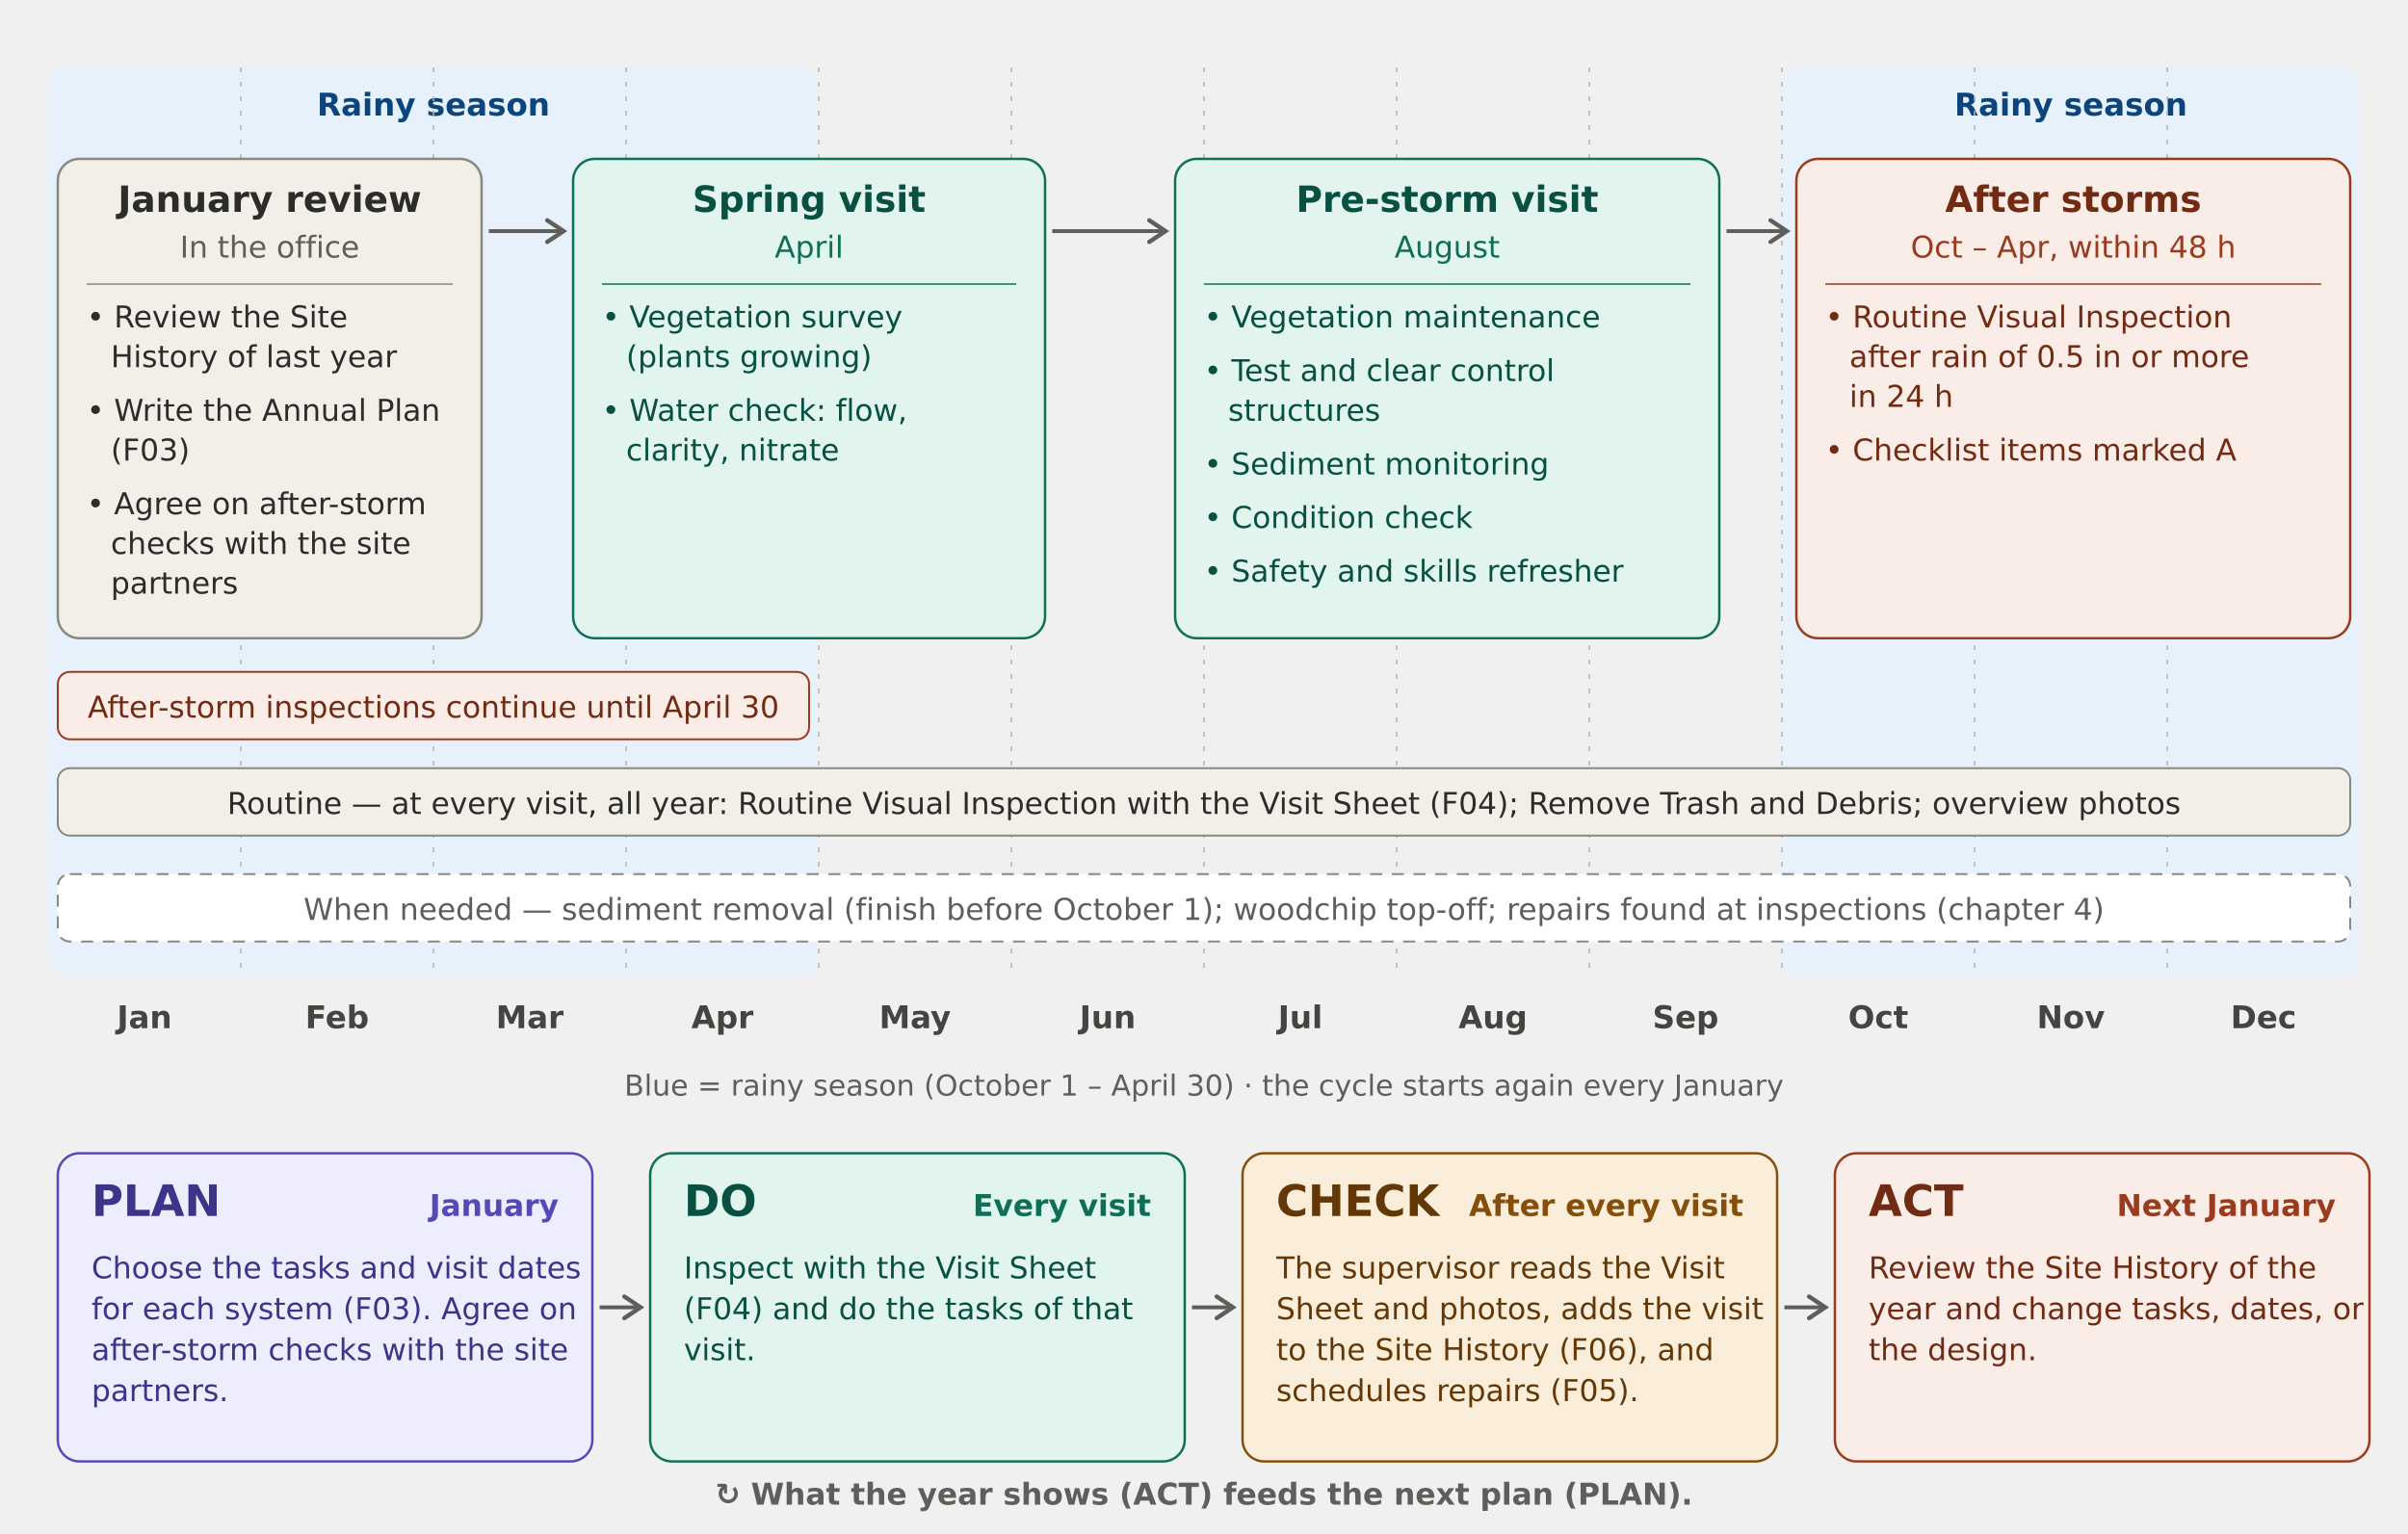
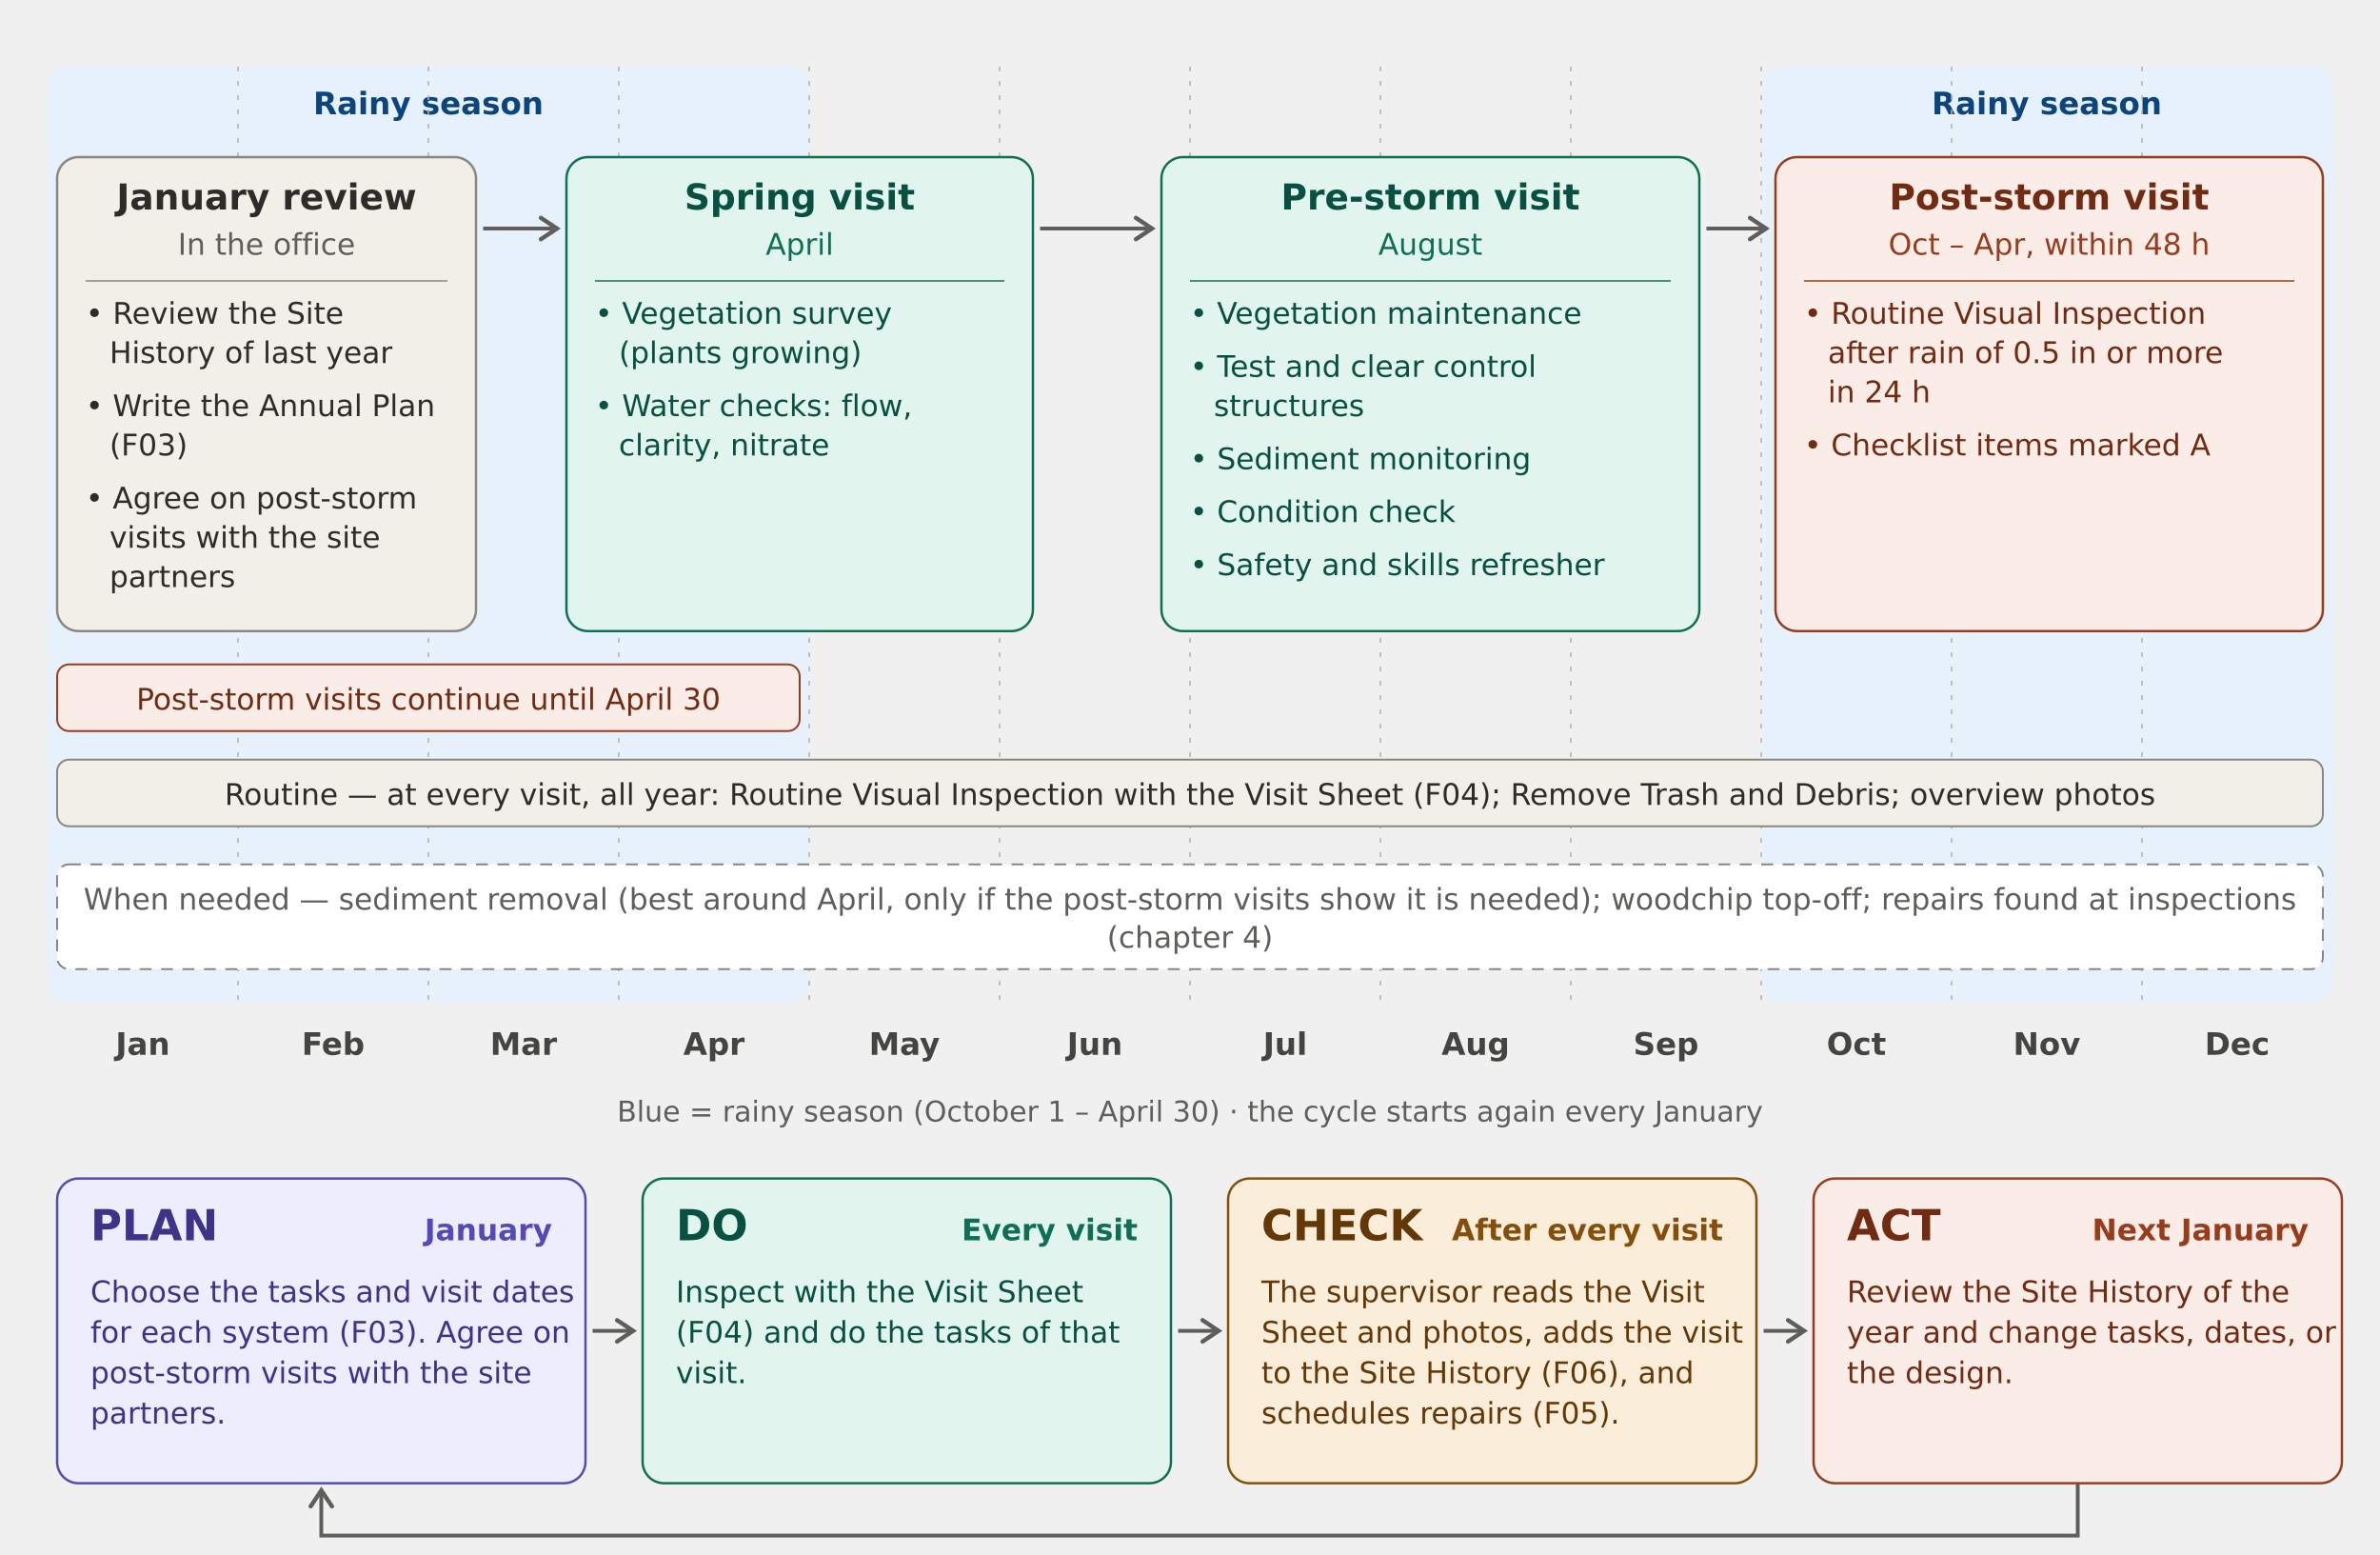
- <svg xmlns="http://www.w3.org/2000/svg" viewBox="0 0 1000 637" width="1000" height="637">
+ <svg xmlns="http://www.w3.org/2000/svg" viewBox="0 0 1000 653" width="1000" height="653">
  <defs>
    <marker id="ar" viewBox="0 0 10 10" refX="8" refY="5" markerWidth="7" markerHeight="7" orient="auto">
      <path d="M2 1L8 5L2 9" fill="none" stroke="#5F5E5A" stroke-width="1.6" stroke-linecap="round" />
    </marker>
  </defs>
-   <rect x="20" y="28" width="320.0" height="377.1" rx="8" fill="#E6F1FB" />
-   <rect x="740.0" y="28" width="240.0" height="377.1" rx="8" fill="#E6F1FB" />
+   <rect x="20" y="28" width="320.0" height="393.1" rx="8" fill="#E6F1FB" />
+   <rect x="740.0" y="28" width="240.0" height="393.1" rx="8" fill="#E6F1FB" />
  <text x="180.0" y="48.0" font-family="Public Sans, DejaVu Sans, Arial, sans-serif" font-size="13" font-weight="600" fill="#0C447C" text-anchor="middle">Rainy season</text>
  <text x="860.0" y="48.0" font-family="Public Sans, DejaVu Sans, Arial, sans-serif" font-size="13" font-weight="600" fill="#0C447C" text-anchor="middle">Rainy season</text>
-   <line x1="100.0" y1="28" x2="100.0" y2="405.1" stroke="#B4B2A9" stroke-width="0.6" stroke-dasharray="2 4" />
-   <line x1="180.0" y1="28" x2="180.0" y2="405.1" stroke="#B4B2A9" stroke-width="0.6" stroke-dasharray="2 4" />
-   <line x1="260.0" y1="28" x2="260.0" y2="405.1" stroke="#B4B2A9" stroke-width="0.6" stroke-dasharray="2 4" />
-   <line x1="340.0" y1="28" x2="340.0" y2="405.1" stroke="#B4B2A9" stroke-width="0.6" stroke-dasharray="2 4" />
-   <line x1="420.0" y1="28" x2="420.0" y2="405.1" stroke="#B4B2A9" stroke-width="0.6" stroke-dasharray="2 4" />
-   <line x1="500.0" y1="28" x2="500.0" y2="405.1" stroke="#B4B2A9" stroke-width="0.6" stroke-dasharray="2 4" />
-   <line x1="580.0" y1="28" x2="580.0" y2="405.1" stroke="#B4B2A9" stroke-width="0.6" stroke-dasharray="2 4" />
-   <line x1="660.0" y1="28" x2="660.0" y2="405.1" stroke="#B4B2A9" stroke-width="0.6" stroke-dasharray="2 4" />
-   <line x1="740.0" y1="28" x2="740.0" y2="405.1" stroke="#B4B2A9" stroke-width="0.6" stroke-dasharray="2 4" />
-   <line x1="820.0" y1="28" x2="820.0" y2="405.1" stroke="#B4B2A9" stroke-width="0.6" stroke-dasharray="2 4" />
-   <line x1="900.0" y1="28" x2="900.0" y2="405.1" stroke="#B4B2A9" stroke-width="0.6" stroke-dasharray="2 4" />
+   <line x1="100.0" y1="28" x2="100.0" y2="421.1" stroke="#B4B2A9" stroke-width="0.6" stroke-dasharray="2 4" />
+   <line x1="180.0" y1="28" x2="180.0" y2="421.1" stroke="#B4B2A9" stroke-width="0.6" stroke-dasharray="2 4" />
+   <line x1="260.0" y1="28" x2="260.0" y2="421.1" stroke="#B4B2A9" stroke-width="0.6" stroke-dasharray="2 4" />
+   <line x1="340.0" y1="28" x2="340.0" y2="421.1" stroke="#B4B2A9" stroke-width="0.6" stroke-dasharray="2 4" />
+   <line x1="420.0" y1="28" x2="420.0" y2="421.1" stroke="#B4B2A9" stroke-width="0.6" stroke-dasharray="2 4" />
+   <line x1="500.0" y1="28" x2="500.0" y2="421.1" stroke="#B4B2A9" stroke-width="0.6" stroke-dasharray="2 4" />
+   <line x1="580.0" y1="28" x2="580.0" y2="421.1" stroke="#B4B2A9" stroke-width="0.6" stroke-dasharray="2 4" />
+   <line x1="660.0" y1="28" x2="660.0" y2="421.1" stroke="#B4B2A9" stroke-width="0.6" stroke-dasharray="2 4" />
+   <line x1="740.0" y1="28" x2="740.0" y2="421.1" stroke="#B4B2A9" stroke-width="0.6" stroke-dasharray="2 4" />
+   <line x1="820.0" y1="28" x2="820.0" y2="421.1" stroke="#B4B2A9" stroke-width="0.6" stroke-dasharray="2 4" />
+   <line x1="900.0" y1="28" x2="900.0" y2="421.1" stroke="#B4B2A9" stroke-width="0.6" stroke-dasharray="2 4" />
  <rect x="24" y="66" width="176" height="199.1" rx="9" fill="#F1EFE8" stroke="#888780" stroke-width="1" />
  <text x="112.0" y="88.0" font-family="Public Sans, DejaVu Sans, Arial, sans-serif" font-size="15" font-weight="700" fill="#2C2C2A" text-anchor="middle">January review</text>
  <text x="112.0" y="107.0" font-family="Public Sans, DejaVu Sans, Arial, sans-serif" font-size="12.5" font-weight="400" fill="#5F5E5A" text-anchor="middle">In the office</text>
  <line x1="36" y1="118" x2="188" y2="118" stroke="#888780" stroke-width="0.6" />
  <text x="36.0" y="136.0" font-family="Public Sans, DejaVu Sans, Arial, sans-serif" font-size="12.5" font-weight="400" fill="#2C2C2A" text-anchor="start">• Review the Site</text>
  <text x="46.0" y="152.5" font-family="Public Sans, DejaVu Sans, Arial, sans-serif" font-size="12.5" font-weight="400" fill="#2C2C2A" text-anchor="start">History of last year</text>
  <text x="36.0" y="174.8" font-family="Public Sans, DejaVu Sans, Arial, sans-serif" font-size="12.5" font-weight="400" fill="#2C2C2A" text-anchor="start">• Write the Annual Plan</text>
  <text x="46.0" y="191.3" font-family="Public Sans, DejaVu Sans, Arial, sans-serif" font-size="12.5" font-weight="400" fill="#2C2C2A" text-anchor="start">(F03)</text>
-   <text x="36.0" y="213.6" font-family="Public Sans, DejaVu Sans, Arial, sans-serif" font-size="12.5" font-weight="400" fill="#2C2C2A" text-anchor="start">• Agree on after-storm</text>
-   <text x="46.0" y="230.1" font-family="Public Sans, DejaVu Sans, Arial, sans-serif" font-size="12.5" font-weight="400" fill="#2C2C2A" text-anchor="start">checks with the site</text>
+   <text x="36.0" y="213.6" font-family="Public Sans, DejaVu Sans, Arial, sans-serif" font-size="12.5" font-weight="400" fill="#2C2C2A" text-anchor="start">• Agree on post-storm</text>
+   <text x="46.0" y="230.1" font-family="Public Sans, DejaVu Sans, Arial, sans-serif" font-size="12.5" font-weight="400" fill="#2C2C2A" text-anchor="start">visits with the site</text>
  <text x="46.0" y="246.6" font-family="Public Sans, DejaVu Sans, Arial, sans-serif" font-size="12.5" font-weight="400" fill="#2C2C2A" text-anchor="start">partners</text>
  <rect x="238" y="66" width="196" height="199.1" rx="9" fill="#E1F5EE" stroke="#0F6E56" stroke-width="1" />
  <text x="336.0" y="88.0" font-family="Public Sans, DejaVu Sans, Arial, sans-serif" font-size="15" font-weight="700" fill="#085041" text-anchor="middle">Spring visit</text>
  <text x="336.0" y="107.0" font-family="Public Sans, DejaVu Sans, Arial, sans-serif" font-size="12.5" font-weight="400" fill="#0F6E56" text-anchor="middle">April</text>
  <line x1="250" y1="118" x2="422" y2="118" stroke="#0F6E56" stroke-width="0.6" />
  <text x="250.0" y="136.0" font-family="Public Sans, DejaVu Sans, Arial, sans-serif" font-size="12.5" font-weight="400" fill="#085041" text-anchor="start">• Vegetation survey</text>
  <text x="260.0" y="152.5" font-family="Public Sans, DejaVu Sans, Arial, sans-serif" font-size="12.5" font-weight="400" fill="#085041" text-anchor="start">(plants growing)</text>
-   <text x="250.0" y="174.8" font-family="Public Sans, DejaVu Sans, Arial, sans-serif" font-size="12.5" font-weight="400" fill="#085041" text-anchor="start">• Water check: flow,</text>
+   <text x="250.0" y="174.8" font-family="Public Sans, DejaVu Sans, Arial, sans-serif" font-size="12.5" font-weight="400" fill="#085041" text-anchor="start">• Water checks: flow,</text>
  <text x="260.0" y="191.3" font-family="Public Sans, DejaVu Sans, Arial, sans-serif" font-size="12.5" font-weight="400" fill="#085041" text-anchor="start">clarity, nitrate</text>
  <rect x="488" y="66" width="226" height="199.1" rx="9" fill="#E1F5EE" stroke="#0F6E56" stroke-width="1" />
  <text x="601.0" y="88.0" font-family="Public Sans, DejaVu Sans, Arial, sans-serif" font-size="15" font-weight="700" fill="#085041" text-anchor="middle">Pre-storm visit</text>
  <text x="601.0" y="107.0" font-family="Public Sans, DejaVu Sans, Arial, sans-serif" font-size="12.5" font-weight="400" fill="#0F6E56" text-anchor="middle">August</text>
  <line x1="500" y1="118" x2="702" y2="118" stroke="#0F6E56" stroke-width="0.6" />
  <text x="500.0" y="136.0" font-family="Public Sans, DejaVu Sans, Arial, sans-serif" font-size="12.5" font-weight="400" fill="#085041" text-anchor="start">• Vegetation maintenance</text>
  <text x="500.0" y="158.3" font-family="Public Sans, DejaVu Sans, Arial, sans-serif" font-size="12.5" font-weight="400" fill="#085041" text-anchor="start">• Test and clear control</text>
  <text x="510.0" y="174.8" font-family="Public Sans, DejaVu Sans, Arial, sans-serif" font-size="12.5" font-weight="400" fill="#085041" text-anchor="start">structures</text>
  <text x="500.0" y="197.1" font-family="Public Sans, DejaVu Sans, Arial, sans-serif" font-size="12.5" font-weight="400" fill="#085041" text-anchor="start">• Sediment monitoring</text>
  <text x="500.0" y="219.3" font-family="Public Sans, DejaVu Sans, Arial, sans-serif" font-size="12.5" font-weight="400" fill="#085041" text-anchor="start">• Condition check</text>
  <text x="500.0" y="241.6" font-family="Public Sans, DejaVu Sans, Arial, sans-serif" font-size="12.5" font-weight="400" fill="#085041" text-anchor="start">• Safety and skills refresher</text>
  <rect x="746" y="66" width="230" height="199.1" rx="9" fill="#FAECE7" stroke="#993C1D" stroke-width="1" />
-   <text x="861.0" y="88.0" font-family="Public Sans, DejaVu Sans, Arial, sans-serif" font-size="15" font-weight="700" fill="#712B13" text-anchor="middle">After storms</text>
+   <text x="861.0" y="88.0" font-family="Public Sans, DejaVu Sans, Arial, sans-serif" font-size="15" font-weight="700" fill="#712B13" text-anchor="middle">Post-storm visit</text>
  <text x="861.0" y="107.0" font-family="Public Sans, DejaVu Sans, Arial, sans-serif" font-size="12.5" font-weight="400" fill="#993C1D" text-anchor="middle">Oct – Apr, within 48 h</text>
  <line x1="758" y1="118" x2="964" y2="118" stroke="#993C1D" stroke-width="0.6" />
  <text x="758.0" y="136.0" font-family="Public Sans, DejaVu Sans, Arial, sans-serif" font-size="12.5" font-weight="400" fill="#712B13" text-anchor="start">• Routine Visual Inspection</text>
  <text x="768.0" y="152.5" font-family="Public Sans, DejaVu Sans, Arial, sans-serif" font-size="12.5" font-weight="400" fill="#712B13" text-anchor="start">after rain of 0.5 in or more</text>
  <text x="768.0" y="169.0" font-family="Public Sans, DejaVu Sans, Arial, sans-serif" font-size="12.5" font-weight="400" fill="#712B13" text-anchor="start">in 24 h</text>
  <text x="758.0" y="191.3" font-family="Public Sans, DejaVu Sans, Arial, sans-serif" font-size="12.5" font-weight="400" fill="#712B13" text-anchor="start">• Checklist items marked A</text>
  <line x1="203" y1="96" x2="234" y2="96" stroke="#5F5E5A" stroke-width="1.6" marker-end="url(#ar)" />
  <line x1="437" y1="96" x2="484" y2="96" stroke="#5F5E5A" stroke-width="1.6" marker-end="url(#ar)" />
  <line x1="717" y1="96" x2="742" y2="96" stroke="#5F5E5A" stroke-width="1.6" marker-end="url(#ar)" />
  <rect x="24" y="279.1" width="312.0" height="28" rx="5" fill="#FAECE7" stroke="#993C1D" stroke-width="0.8" />
-   <text x="180.0" y="298.1" font-family="Public Sans, DejaVu Sans, Arial, sans-serif" font-size="12.5" font-weight="400" fill="#712B13" text-anchor="middle">After-storm inspections continue until April 30</text>
+   <text x="180.0" y="298.1" font-family="Public Sans, DejaVu Sans, Arial, sans-serif" font-size="12.5" font-weight="400" fill="#712B13" text-anchor="middle">Post-storm visits continue until April 30</text>
  <rect x="24" y="319.1" width="952" height="28" rx="5" fill="#F1EFE8" stroke="#888780" stroke-width="0.8" />
  <text x="500.0" y="338.1" font-family="Public Sans, DejaVu Sans, Arial, sans-serif" font-size="12.5" font-weight="400" fill="#2C2C2A" text-anchor="middle">Routine — at every visit, all year: Routine Visual Inspection with the Visit Sheet (F04); Remove Trash and Debris; overview photos</text>
-   <rect x="24" y="363.1" width="952" height="28" rx="5" fill="#FFFFFF" stroke="#888780" stroke-width="0.8" stroke-dasharray="5 4" />
-   <text x="500.0" y="382.1" font-family="Public Sans, DejaVu Sans, Arial, sans-serif" font-size="12.5" font-weight="400" fill="#5F5E5A" text-anchor="middle">When needed — sediment removal (finish before October 1); woodchip top-off; repairs found at inspections (chapter 4)</text>
-   <text x="60.0" y="427.1" font-family="Public Sans, DejaVu Sans, Arial, sans-serif" font-size="13" font-weight="600" fill="#444441" text-anchor="middle">Jan</text>
-   <text x="140.0" y="427.1" font-family="Public Sans, DejaVu Sans, Arial, sans-serif" font-size="13" font-weight="600" fill="#444441" text-anchor="middle">Feb</text>
-   <text x="220.0" y="427.1" font-family="Public Sans, DejaVu Sans, Arial, sans-serif" font-size="13" font-weight="600" fill="#444441" text-anchor="middle">Mar</text>
-   <text x="300.0" y="427.1" font-family="Public Sans, DejaVu Sans, Arial, sans-serif" font-size="13" font-weight="600" fill="#444441" text-anchor="middle">Apr</text>
-   <text x="380.0" y="427.1" font-family="Public Sans, DejaVu Sans, Arial, sans-serif" font-size="13" font-weight="600" fill="#444441" text-anchor="middle">May</text>
-   <text x="460.0" y="427.1" font-family="Public Sans, DejaVu Sans, Arial, sans-serif" font-size="13" font-weight="600" fill="#444441" text-anchor="middle">Jun</text>
-   <text x="540.0" y="427.1" font-family="Public Sans, DejaVu Sans, Arial, sans-serif" font-size="13" font-weight="600" fill="#444441" text-anchor="middle">Jul</text>
-   <text x="620.0" y="427.1" font-family="Public Sans, DejaVu Sans, Arial, sans-serif" font-size="13" font-weight="600" fill="#444441" text-anchor="middle">Aug</text>
-   <text x="700.0" y="427.1" font-family="Public Sans, DejaVu Sans, Arial, sans-serif" font-size="13" font-weight="600" fill="#444441" text-anchor="middle">Sep</text>
-   <text x="780.0" y="427.1" font-family="Public Sans, DejaVu Sans, Arial, sans-serif" font-size="13" font-weight="600" fill="#444441" text-anchor="middle">Oct</text>
-   <text x="860.0" y="427.1" font-family="Public Sans, DejaVu Sans, Arial, sans-serif" font-size="13" font-weight="600" fill="#444441" text-anchor="middle">Nov</text>
-   <text x="940.0" y="427.1" font-family="Public Sans, DejaVu Sans, Arial, sans-serif" font-size="13" font-weight="600" fill="#444441" text-anchor="middle">Dec</text>
-   <text x="500.0" y="455.1" font-family="Public Sans, DejaVu Sans, Arial, sans-serif" font-size="12" font-weight="400" fill="#5F5E5A" text-anchor="middle">Blue = rainy season (October 1 – April 30) · the cycle starts again every January </text>
-   <rect x="24" y="479.05" width="222" height="128" rx="9" fill="#EEEDFE" stroke="#534AB7" stroke-width="1" />
-   <text x="38.0" y="505.1" font-family="Public Sans, DejaVu Sans, Arial, sans-serif" font-size="18" font-weight="800" fill="#3C3489" text-anchor="start">PLAN</text>
-   <text x="232.0" y="505.1" font-family="Public Sans, DejaVu Sans, Arial, sans-serif" font-size="12.5" font-weight="600" fill="#534AB7" text-anchor="end">January</text>
-   <text x="38.0" y="531.0" font-family="Public Sans, DejaVu Sans, Arial, sans-serif" font-size="12.5" font-weight="400" fill="#3C3489" text-anchor="start">Choose the tasks and visit dates</text>
-   <text x="38.0" y="548.0" font-family="Public Sans, DejaVu Sans, Arial, sans-serif" font-size="12.5" font-weight="400" fill="#3C3489" text-anchor="start">for each system (F03). Agree on</text>
-   <text x="38.0" y="565.0" font-family="Public Sans, DejaVu Sans, Arial, sans-serif" font-size="12.5" font-weight="400" fill="#3C3489" text-anchor="start">after-storm checks with the site</text>
-   <text x="38.0" y="582.0" font-family="Public Sans, DejaVu Sans, Arial, sans-serif" font-size="12.5" font-weight="400" fill="#3C3489" text-anchor="start">partners.</text>
-   <line x1="249" y1="543.05" x2="266" y2="543.05" stroke="#5F5E5A" stroke-width="1.6" marker-end="url(#ar)" />
-   <rect x="270" y="479.05" width="222" height="128" rx="9" fill="#E1F5EE" stroke="#0F6E56" stroke-width="1" />
-   <text x="284.0" y="505.1" font-family="Public Sans, DejaVu Sans, Arial, sans-serif" font-size="18" font-weight="800" fill="#085041" text-anchor="start">DO</text>
-   <text x="478.0" y="505.1" font-family="Public Sans, DejaVu Sans, Arial, sans-serif" font-size="12.5" font-weight="600" fill="#0F6E56" text-anchor="end">Every visit</text>
-   <text x="284.0" y="531.0" font-family="Public Sans, DejaVu Sans, Arial, sans-serif" font-size="12.5" font-weight="400" fill="#085041" text-anchor="start">Inspect with the Visit Sheet</text>
-   <text x="284.0" y="548.0" font-family="Public Sans, DejaVu Sans, Arial, sans-serif" font-size="12.5" font-weight="400" fill="#085041" text-anchor="start">(F04) and do the tasks of that</text>
-   <text x="284.0" y="565.0" font-family="Public Sans, DejaVu Sans, Arial, sans-serif" font-size="12.5" font-weight="400" fill="#085041" text-anchor="start">visit.</text>
-   <line x1="495" y1="543.05" x2="512" y2="543.05" stroke="#5F5E5A" stroke-width="1.6" marker-end="url(#ar)" />
-   <rect x="516" y="479.05" width="222" height="128" rx="9" fill="#FAEEDA" stroke="#854F0B" stroke-width="1" />
-   <text x="530.0" y="505.1" font-family="Public Sans, DejaVu Sans, Arial, sans-serif" font-size="18" font-weight="800" fill="#633806" text-anchor="start">CHECK</text>
-   <text x="724.0" y="505.1" font-family="Public Sans, DejaVu Sans, Arial, sans-serif" font-size="12.5" font-weight="600" fill="#854F0B" text-anchor="end">After every visit</text>
-   <text x="530.0" y="531.0" font-family="Public Sans, DejaVu Sans, Arial, sans-serif" font-size="12.5" font-weight="400" fill="#633806" text-anchor="start">The supervisor reads the Visit</text>
-   <text x="530.0" y="548.0" font-family="Public Sans, DejaVu Sans, Arial, sans-serif" font-size="12.5" font-weight="400" fill="#633806" text-anchor="start">Sheet and photos, adds the visit</text>
-   <text x="530.0" y="565.0" font-family="Public Sans, DejaVu Sans, Arial, sans-serif" font-size="12.5" font-weight="400" fill="#633806" text-anchor="start">to the Site History (F06), and</text>
-   <text x="530.0" y="582.0" font-family="Public Sans, DejaVu Sans, Arial, sans-serif" font-size="12.5" font-weight="400" fill="#633806" text-anchor="start">schedules repairs (F05).</text>
-   <line x1="741" y1="543.05" x2="758" y2="543.05" stroke="#5F5E5A" stroke-width="1.6" marker-end="url(#ar)" />
-   <rect x="762" y="479.05" width="222" height="128" rx="9" fill="#FAECE7" stroke="#993C1D" stroke-width="1" />
-   <text x="776.0" y="505.1" font-family="Public Sans, DejaVu Sans, Arial, sans-serif" font-size="18" font-weight="800" fill="#712B13" text-anchor="start">ACT</text>
-   <text x="970.0" y="505.1" font-family="Public Sans, DejaVu Sans, Arial, sans-serif" font-size="12.5" font-weight="600" fill="#993C1D" text-anchor="end">Next January</text>
-   <text x="776.0" y="531.0" font-family="Public Sans, DejaVu Sans, Arial, sans-serif" font-size="12.5" font-weight="400" fill="#712B13" text-anchor="start">Review the Site History of the</text>
-   <text x="776.0" y="548.0" font-family="Public Sans, DejaVu Sans, Arial, sans-serif" font-size="12.5" font-weight="400" fill="#712B13" text-anchor="start">year and change tasks, dates, or</text>
-   <text x="776.0" y="565.0" font-family="Public Sans, DejaVu Sans, Arial, sans-serif" font-size="12.5" font-weight="400" fill="#712B13" text-anchor="start">the design.</text>
-   <text x="500.0" y="625.0" font-family="Public Sans, DejaVu Sans, Arial, sans-serif" font-size="12.5" font-weight="600" fill="#5F5E5A" text-anchor="middle">↻ What the year shows (ACT) feeds the next plan (PLAN).</text>
+   <rect x="24" y="363.1" width="952" height="44" rx="5" fill="#FFFFFF" stroke="#888780" stroke-width="0.8" stroke-dasharray="5 4" />
+   <text x="500.0" y="382.1" font-family="Public Sans, DejaVu Sans, Arial, sans-serif" font-size="12.5" font-weight="400" fill="#5F5E5A" text-anchor="middle">When needed — sediment removal (best around April, only if the post-storm visits show it is needed); woodchip top-off; repairs found at inspections</text>
+   <text x="500.0" y="398.1" font-family="Public Sans, DejaVu Sans, Arial, sans-serif" font-size="12.5" font-weight="400" fill="#5F5E5A" text-anchor="middle">(chapter 4)</text>
+   <text x="60.0" y="443.1" font-family="Public Sans, DejaVu Sans, Arial, sans-serif" font-size="13" font-weight="600" fill="#444441" text-anchor="middle">Jan</text>
+   <text x="140.0" y="443.1" font-family="Public Sans, DejaVu Sans, Arial, sans-serif" font-size="13" font-weight="600" fill="#444441" text-anchor="middle">Feb</text>
+   <text x="220.0" y="443.1" font-family="Public Sans, DejaVu Sans, Arial, sans-serif" font-size="13" font-weight="600" fill="#444441" text-anchor="middle">Mar</text>
+   <text x="300.0" y="443.1" font-family="Public Sans, DejaVu Sans, Arial, sans-serif" font-size="13" font-weight="600" fill="#444441" text-anchor="middle">Apr</text>
+   <text x="380.0" y="443.1" font-family="Public Sans, DejaVu Sans, Arial, sans-serif" font-size="13" font-weight="600" fill="#444441" text-anchor="middle">May</text>
+   <text x="460.0" y="443.1" font-family="Public Sans, DejaVu Sans, Arial, sans-serif" font-size="13" font-weight="600" fill="#444441" text-anchor="middle">Jun</text>
+   <text x="540.0" y="443.1" font-family="Public Sans, DejaVu Sans, Arial, sans-serif" font-size="13" font-weight="600" fill="#444441" text-anchor="middle">Jul</text>
+   <text x="620.0" y="443.1" font-family="Public Sans, DejaVu Sans, Arial, sans-serif" font-size="13" font-weight="600" fill="#444441" text-anchor="middle">Aug</text>
+   <text x="700.0" y="443.1" font-family="Public Sans, DejaVu Sans, Arial, sans-serif" font-size="13" font-weight="600" fill="#444441" text-anchor="middle">Sep</text>
+   <text x="780.0" y="443.1" font-family="Public Sans, DejaVu Sans, Arial, sans-serif" font-size="13" font-weight="600" fill="#444441" text-anchor="middle">Oct</text>
+   <text x="860.0" y="443.1" font-family="Public Sans, DejaVu Sans, Arial, sans-serif" font-size="13" font-weight="600" fill="#444441" text-anchor="middle">Nov</text>
+   <text x="940.0" y="443.1" font-family="Public Sans, DejaVu Sans, Arial, sans-serif" font-size="13" font-weight="600" fill="#444441" text-anchor="middle">Dec</text>
+   <text x="500.0" y="471.1" font-family="Public Sans, DejaVu Sans, Arial, sans-serif" font-size="12" font-weight="400" fill="#5F5E5A" text-anchor="middle">Blue = rainy season (October 1 – April 30) · the cycle starts again every January </text>
+   <rect x="24" y="495.05" width="222" height="128" rx="9" fill="#EEEDFE" stroke="#534AB7" stroke-width="1" />
+   <text x="38.0" y="521.0" font-family="Public Sans, DejaVu Sans, Arial, sans-serif" font-size="18" font-weight="800" fill="#3C3489" text-anchor="start">PLAN</text>
+   <text x="232.0" y="521.0" font-family="Public Sans, DejaVu Sans, Arial, sans-serif" font-size="12.5" font-weight="600" fill="#534AB7" text-anchor="end">January</text>
+   <text x="38.0" y="547.0" font-family="Public Sans, DejaVu Sans, Arial, sans-serif" font-size="12.5" font-weight="400" fill="#3C3489" text-anchor="start">Choose the tasks and visit dates</text>
+   <text x="38.0" y="564.0" font-family="Public Sans, DejaVu Sans, Arial, sans-serif" font-size="12.5" font-weight="400" fill="#3C3489" text-anchor="start">for each system (F03). Agree on</text>
+   <text x="38.0" y="581.0" font-family="Public Sans, DejaVu Sans, Arial, sans-serif" font-size="12.5" font-weight="400" fill="#3C3489" text-anchor="start">post-storm visits with the site</text>
+   <text x="38.0" y="598.0" font-family="Public Sans, DejaVu Sans, Arial, sans-serif" font-size="12.5" font-weight="400" fill="#3C3489" text-anchor="start">partners.</text>
+   <line x1="249" y1="559.05" x2="266" y2="559.05" stroke="#5F5E5A" stroke-width="1.6" marker-end="url(#ar)" />
+   <rect x="270" y="495.05" width="222" height="128" rx="9" fill="#E1F5EE" stroke="#0F6E56" stroke-width="1" />
+   <text x="284.0" y="521.0" font-family="Public Sans, DejaVu Sans, Arial, sans-serif" font-size="18" font-weight="800" fill="#085041" text-anchor="start">DO</text>
+   <text x="478.0" y="521.0" font-family="Public Sans, DejaVu Sans, Arial, sans-serif" font-size="12.5" font-weight="600" fill="#0F6E56" text-anchor="end">Every visit</text>
+   <text x="284.0" y="547.0" font-family="Public Sans, DejaVu Sans, Arial, sans-serif" font-size="12.5" font-weight="400" fill="#085041" text-anchor="start">Inspect with the Visit Sheet</text>
+   <text x="284.0" y="564.0" font-family="Public Sans, DejaVu Sans, Arial, sans-serif" font-size="12.5" font-weight="400" fill="#085041" text-anchor="start">(F04) and do the tasks of that</text>
+   <text x="284.0" y="581.0" font-family="Public Sans, DejaVu Sans, Arial, sans-serif" font-size="12.5" font-weight="400" fill="#085041" text-anchor="start">visit.</text>
+   <line x1="495" y1="559.05" x2="512" y2="559.05" stroke="#5F5E5A" stroke-width="1.6" marker-end="url(#ar)" />
+   <rect x="516" y="495.05" width="222" height="128" rx="9" fill="#FAEEDA" stroke="#854F0B" stroke-width="1" />
+   <text x="530.0" y="521.0" font-family="Public Sans, DejaVu Sans, Arial, sans-serif" font-size="18" font-weight="800" fill="#633806" text-anchor="start">CHECK</text>
+   <text x="724.0" y="521.0" font-family="Public Sans, DejaVu Sans, Arial, sans-serif" font-size="12.5" font-weight="600" fill="#854F0B" text-anchor="end">After every visit</text>
+   <text x="530.0" y="547.0" font-family="Public Sans, DejaVu Sans, Arial, sans-serif" font-size="12.5" font-weight="400" fill="#633806" text-anchor="start">The supervisor reads the Visit</text>
+   <text x="530.0" y="564.0" font-family="Public Sans, DejaVu Sans, Arial, sans-serif" font-size="12.5" font-weight="400" fill="#633806" text-anchor="start">Sheet and photos, adds the visit</text>
+   <text x="530.0" y="581.0" font-family="Public Sans, DejaVu Sans, Arial, sans-serif" font-size="12.5" font-weight="400" fill="#633806" text-anchor="start">to the Site History (F06), and</text>
+   <text x="530.0" y="598.0" font-family="Public Sans, DejaVu Sans, Arial, sans-serif" font-size="12.5" font-weight="400" fill="#633806" text-anchor="start">schedules repairs (F05).</text>
+   <line x1="741" y1="559.05" x2="758" y2="559.05" stroke="#5F5E5A" stroke-width="1.6" marker-end="url(#ar)" />
+   <rect x="762" y="495.05" width="222" height="128" rx="9" fill="#FAECE7" stroke="#993C1D" stroke-width="1" />
+   <text x="776.0" y="521.0" font-family="Public Sans, DejaVu Sans, Arial, sans-serif" font-size="18" font-weight="800" fill="#712B13" text-anchor="start">ACT</text>
+   <text x="970.0" y="521.0" font-family="Public Sans, DejaVu Sans, Arial, sans-serif" font-size="12.5" font-weight="600" fill="#993C1D" text-anchor="end">Next January</text>
+   <text x="776.0" y="547.0" font-family="Public Sans, DejaVu Sans, Arial, sans-serif" font-size="12.5" font-weight="400" fill="#712B13" text-anchor="start">Review the Site History of the</text>
+   <text x="776.0" y="564.0" font-family="Public Sans, DejaVu Sans, Arial, sans-serif" font-size="12.5" font-weight="400" fill="#712B13" text-anchor="start">year and change tasks, dates, or</text>
+   <text x="776.0" y="581.0" font-family="Public Sans, DejaVu Sans, Arial, sans-serif" font-size="12.5" font-weight="400" fill="#712B13" text-anchor="start">the design.</text>
+   <path d="M873.0 623.05 L873.0 645.05 L135.0 645.05 L135.0 626.05" fill="none" stroke="#5F5E5A" stroke-width="1.6" marker-end="url(#ar)" />
</svg>
